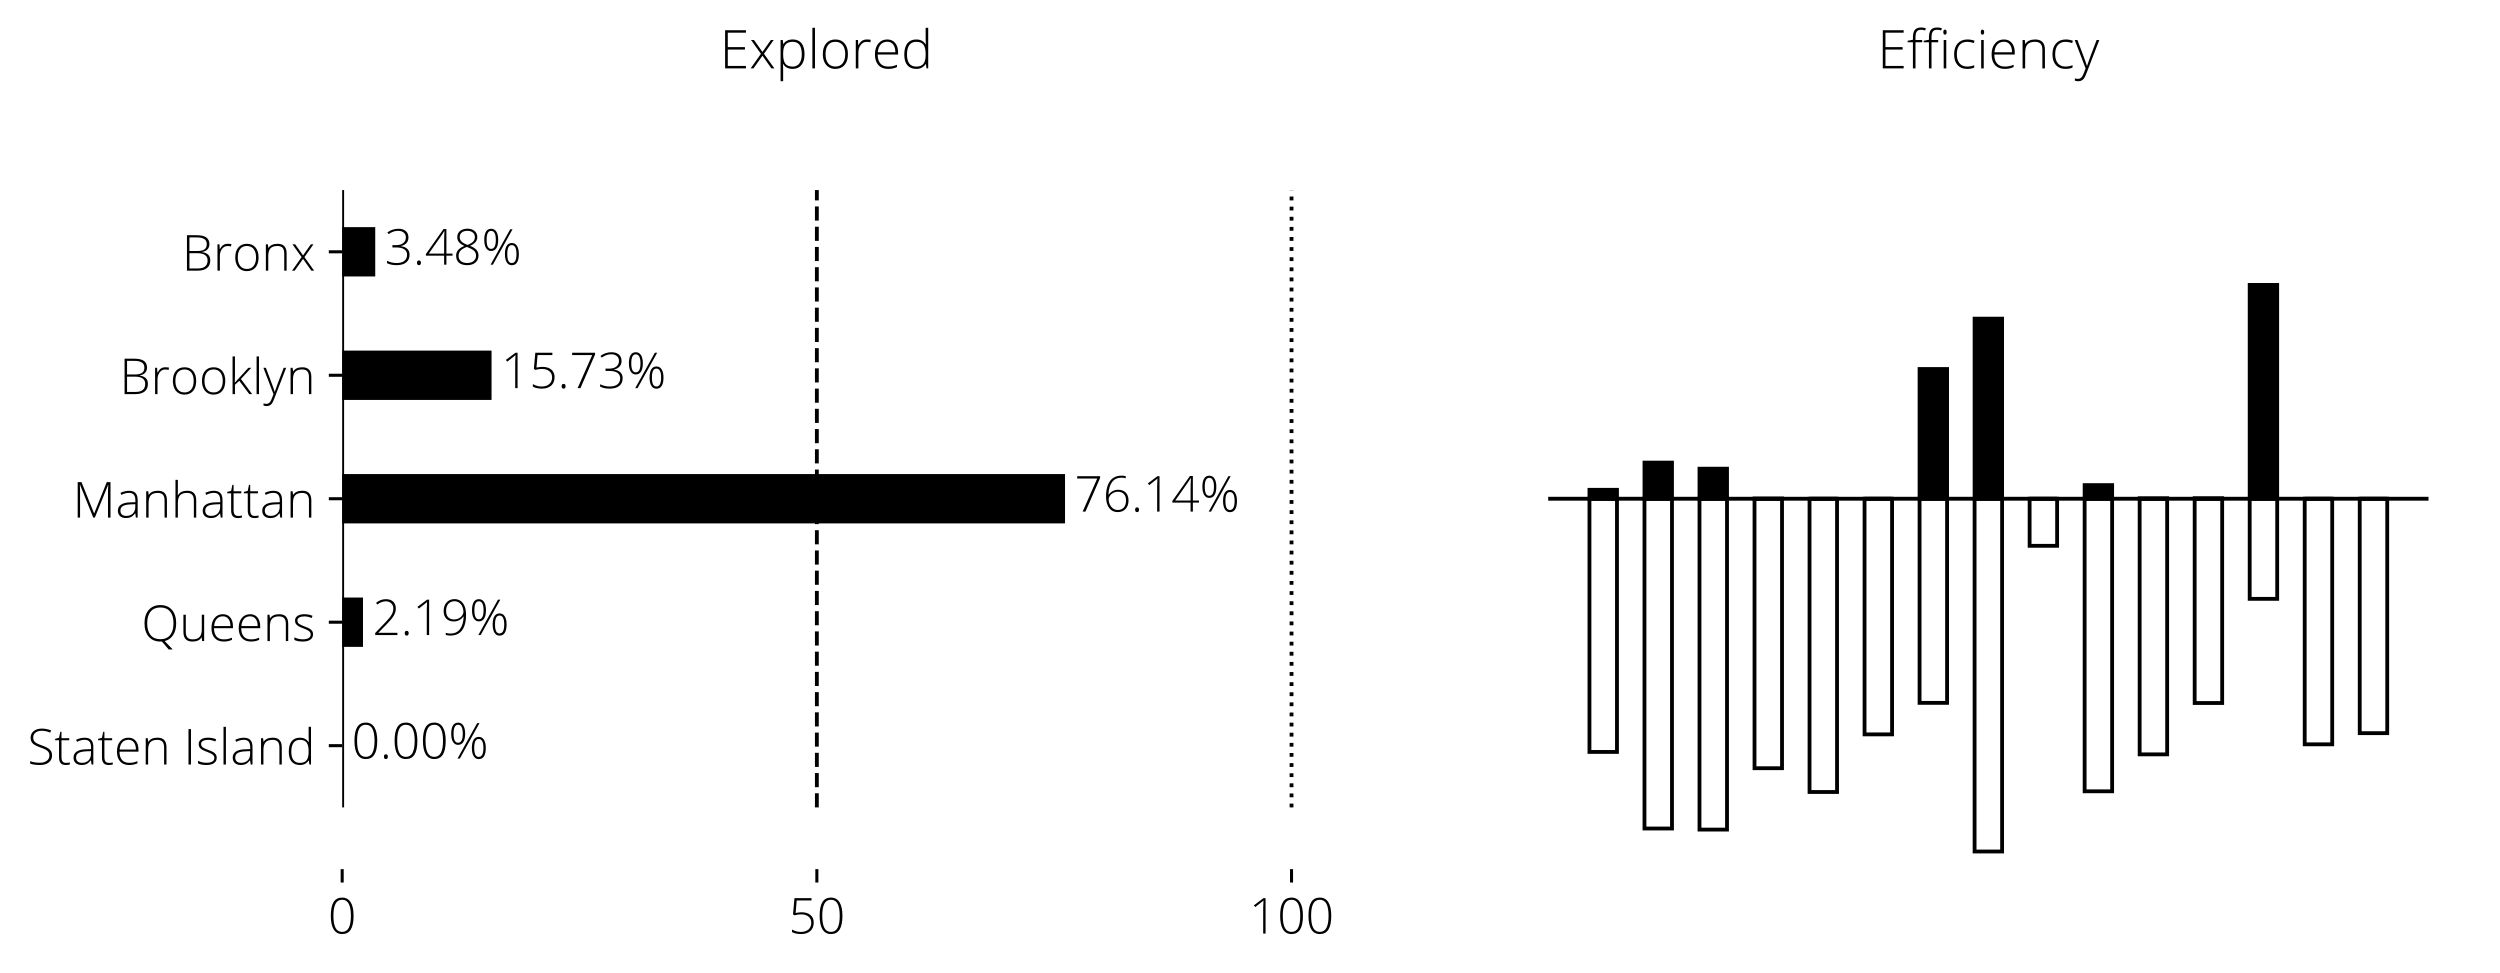
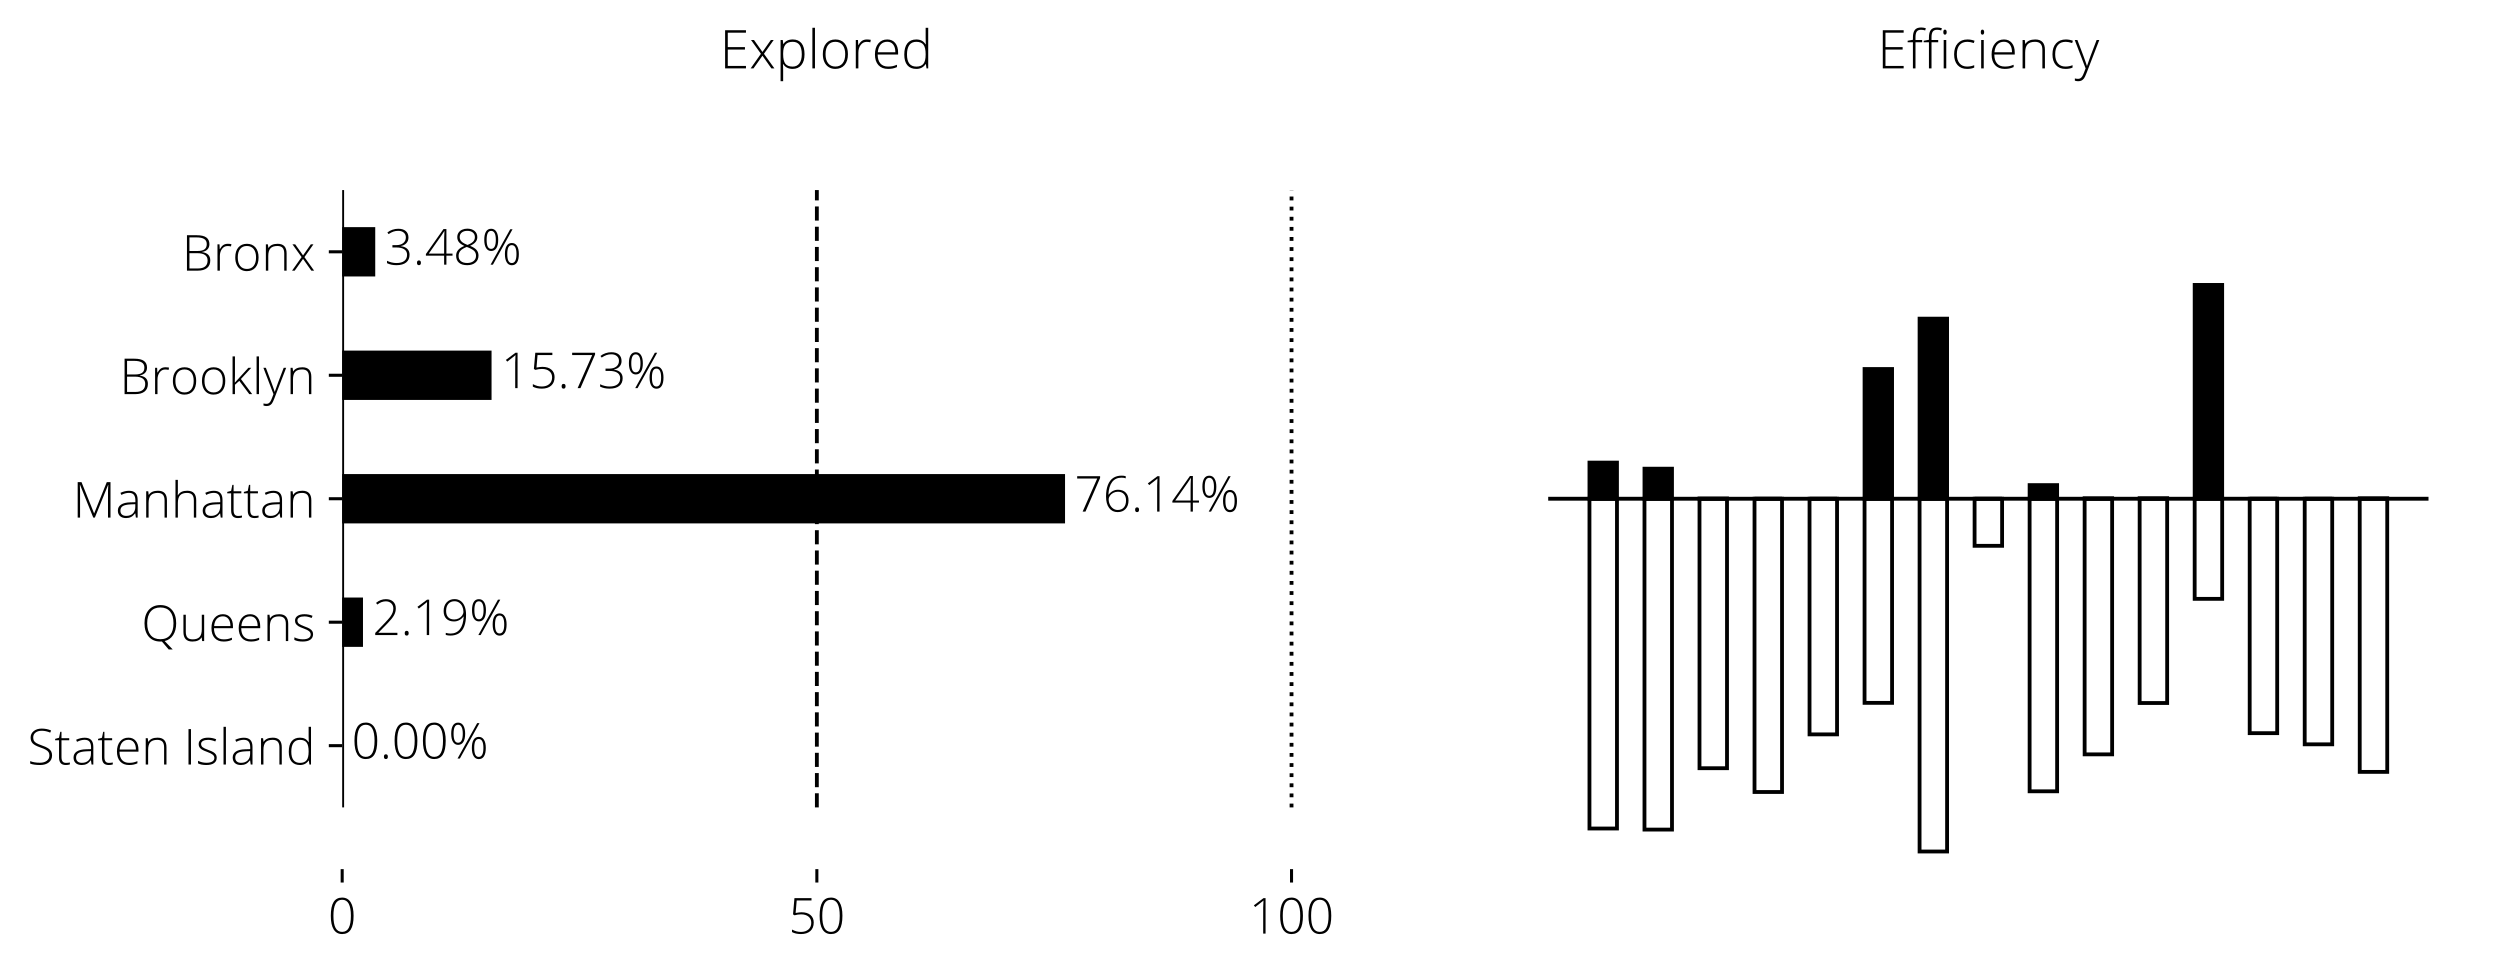
<svg xmlns="http://www.w3.org/2000/svg" xmlns:xlink="http://www.w3.org/1999/xlink" width="654.828pt" height="254.856pt" viewBox="0 0 654.828 254.856" version="1.1">
  <defs>
    <style type="text/css">*{stroke-linejoin: round; stroke-linecap: butt}</style>
  </defs>
  <g id="figure_1">
    <g id="patch_1">
      <path d="M 0 254.856  L 654.828 254.856  L 654.828 0  L 0 0  z " style="fill: #ffffff" />
    </g>
    <g id="axes_1">
      <g id="patch_2">
        <path d="M 89.628 227.654  L 343.265 227.654  L 343.265 33.614  L 89.628 33.614  L 89.628 227.654  z " style="fill: none" />
      </g>
      <g id="patch_3">
-         <path d="M 89.628 201.782  L 89.628 201.782  L 89.628 188.846  L 89.628 188.846  z " clip-path="url(#p31c4aafbcc)" />
+         <path d="M 89.628 201.782  L 89.628 201.782  L 89.628 188.846  L 89.628 188.846  z " clip-path="url(#p2d43d52788)" />
      </g>
      <g id="patch_4">
-         <path d="M 89.628 169.442  L 95.077 169.442  L 95.077 156.506  L 89.628 156.506  z " clip-path="url(#p31c4aafbcc)" />
+         <path d="M 89.628 169.442  L 95.077 169.442  L 95.077 156.506  L 89.628 156.506  z " clip-path="url(#p2d43d52788)" />
      </g>
      <g id="patch_5">
-         <path d="M 89.628 137.102  L 278.967 137.102  L 278.967 124.166  L 89.628 124.166  z " clip-path="url(#p31c4aafbcc)" />
+         <path d="M 89.628 137.102  L 278.967 137.102  L 278.967 124.166  L 89.628 124.166  z " clip-path="url(#p2d43d52788)" />
      </g>
      <g id="patch_6">
-         <path d="M 89.628 104.762  L 128.753 104.762  L 128.753 91.826  L 89.628 91.826  z " clip-path="url(#p31c4aafbcc)" />
+         <path d="M 89.628 104.762  L 128.753 104.762  L 128.753 91.826  L 89.628 91.826  z " clip-path="url(#p2d43d52788)" />
      </g>
      <g id="patch_7">
-         <path d="M 89.628 72.422  L 98.287 72.422  L 98.287 59.486  L 89.628 59.486  z " clip-path="url(#p31c4aafbcc)" />
+         <path d="M 89.628 72.422  L 98.287 72.422  L 98.287 59.486  L 89.628 59.486  z " clip-path="url(#p2d43d52788)" />
      </g>
      <g id="matplotlib.axis_1">
        <g id="xtick_1">
          <g id="line2d_1">
            <defs>
-               <path id="m5d7eef27b3" d="M 0 0  L 0 3.5  " style="stroke: #000000; stroke-width: 0.8" />
+               <path id="m3188273365" d="M 0 0  L 0 3.5  " style="stroke: #000000; stroke-width: 0.8" />
            </defs>
            <g>
-               <use xlink:href="#m5d7eef27b3" x="89.628" y="227.654" style="stroke: #000000; stroke-width: 0.8" />
+               <use xlink:href="#m3188273365" x="89.628" y="227.654" style="stroke: #000000; stroke-width: 0.8" />
            </g>
          </g>
          <g id="text_1">
            <g transform="translate(85.91836 244.5322)scale(0.13 -0.13)">
              <defs>
                <path id="OpenSans-Light-30" d="M 3297 2297  Q 3297 1094 2930 515  Q 2563 -63 1819 -63  Q 1103 -63 731 532  Q 359 1128 359 2297  Q 359 3491 720 4066  Q 1081 4641 1819 4641  Q 2541 4641 2919 4045  Q 3297 3450 3297 2297  z M 697 2297  Q 697 1234 975 726  Q 1253 219 1819 219  Q 2409 219 2679 744  Q 2950 1269 2950 2297  Q 2950 3309 2679 3834  Q 2409 4359 1819 4359  Q 1228 4359 962 3834  Q 697 3309 697 2297  z " transform="scale(0.015625)" />
              </defs>
              <use xlink:href="#OpenSans-Light-30" />
            </g>
          </g>
        </g>
        <g id="xtick_2">
          <g id="line2d_2">
            <g>
-               <use xlink:href="#m5d7eef27b3" x="213.96" y="227.654" style="stroke: #000000; stroke-width: 0.8" />
+               <use xlink:href="#m3188273365" x="213.96" y="227.654" style="stroke: #000000; stroke-width: 0.8" />
            </g>
          </g>
          <g id="text_2">
            <g transform="translate(206.5398 244.5322)scale(0.13 -0.13)">
              <defs>
                <path id="OpenSans-Light-35" d="M 1678 2747  Q 2409 2747 2829 2394  Q 3250 2041 3250 1422  Q 3250 719 2812 328  Q 2375 -63 1606 -63  Q 1266 -63 959 4  Q 653 72 447 197  L 447 519  Q 784 347 1046 280  Q 1309 213 1606 213  Q 2206 213 2568 530  Q 2931 847 2931 1388  Q 2931 1897 2578 2187  Q 2225 2478 1619 2478  Q 1213 2478 769 2356  L 581 2478  L 763 4569  L 2963 4569  L 2963 4269  L 1056 4269  L 916 2656  Q 1403 2747 1678 2747  z " transform="scale(0.015625)" />
              </defs>
              <use xlink:href="#OpenSans-Light-35" />
              <use xlink:href="#OpenSans-Light-30" x="57.08" />
            </g>
          </g>
        </g>
        <g id="xtick_3">
          <g id="line2d_3">
            <g>
-               <use xlink:href="#m5d7eef27b3" x="338.292" y="227.654" style="stroke: #000000; stroke-width: 0.8" />
+               <use xlink:href="#m3188273365" x="338.292" y="227.654" style="stroke: #000000; stroke-width: 0.8" />
            </g>
          </g>
          <g id="text_3">
            <g transform="translate(327.1613 244.5322)scale(0.13 -0.13)">
              <defs>
                <path id="OpenSans-Light-31" d="M 2131 0  L 1825 0  L 1825 3328  Q 1825 3781 1863 4269  Q 1816 4222 1766 4178  Q 1716 4134 800 3419  L 622 3641  L 1863 4569  L 2131 4569  L 2131 0  z " transform="scale(0.015625)" />
              </defs>
              <use xlink:href="#OpenSans-Light-31" />
              <use xlink:href="#OpenSans-Light-30" x="57.08" />
              <use xlink:href="#OpenSans-Light-30" x="114.16" />
            </g>
          </g>
        </g>
      </g>
      <g id="matplotlib.axis_2">
        <g id="ytick_1">
          <g id="line2d_4">
            <defs>
-               <path id="m4991162d00" d="M 0 0  L -3.5 0  " style="stroke: #000000; stroke-width: 0.8" />
+               <path id="mbbde08f3f8" d="M 0 0  L -3.5 0  " style="stroke: #000000; stroke-width: 0.8" />
            </defs>
            <g>
-               <use xlink:href="#m4991162d00" x="89.628" y="195.314" style="stroke: #000000; stroke-width: 0.8" />
+               <use xlink:href="#mbbde08f3f8" x="89.628" y="195.314" style="stroke: #000000; stroke-width: 0.8" />
            </g>
          </g>
          <g id="text_4">
            <g transform="translate(7.2 200.2532)scale(0.13 -0.13)">
              <defs>
                <path id="OpenSans-Light-53" d="M 3169 1178  Q 3169 606 2748 271  Q 2328 -63 1631 -63  Q 794 -63 347 122  L 347 441  Q 841 231 1606 231  Q 2169 231 2498 489  Q 2828 747 2828 1166  Q 2828 1425 2718 1595  Q 2609 1766 2362 1906  Q 2116 2047 1638 2209  Q 938 2450 670 2729  Q 403 3009 403 3475  Q 403 3988 804 4311  Q 1206 4634 1838 4634  Q 2481 4634 3047 4391  L 2931 4116  Q 2363 4353 1844 4353  Q 1338 4353 1038 4118  Q 738 3884 738 3481  Q 738 3228 830 3065  Q 922 2903 1131 2773  Q 1341 2644 1850 2463  Q 2384 2278 2653 2104  Q 2922 1931 3045 1711  Q 3169 1491 3169 1178  z " transform="scale(0.015625)" />
                <path id="OpenSans-Light-74" d="M 1466 213  Q 1759 213 1978 263  L 1978 13  Q 1753 -63 1459 -63  Q 1009 -63 795 178  Q 581 419 581 934  L 581 3128  L 78 3128  L 78 3309  L 581 3450  L 738 4219  L 897 4219  L 897 3397  L 1894 3397  L 1894 3128  L 897 3128  L 897 978  Q 897 588 1034 400  Q 1172 213 1466 213  z " transform="scale(0.015625)" />
                <path id="OpenSans-Light-61" d="M 2631 0  L 2553 538  L 2528 538  Q 2272 209 2001 73  Q 1731 -63 1363 -63  Q 863 -63 584 193  Q 306 450 306 903  Q 306 1400 720 1675  Q 1134 1950 1919 1966  L 2566 1984  L 2566 2209  Q 2566 2694 2369 2941  Q 2172 3188 1734 3188  Q 1263 3188 756 2925  L 641 3194  Q 1200 3456 1747 3456  Q 2306 3456 2582 3165  Q 2859 2875 2859 2259  L 2859 0  L 2631 0  z M 1381 219  Q 1925 219 2239 530  Q 2553 841 2553 1394  L 2553 1728  L 1959 1703  Q 1244 1669 939 1480  Q 634 1291 634 891  Q 634 572 829 395  Q 1025 219 1381 219  z " transform="scale(0.015625)" />
                <path id="OpenSans-Light-65" d="M 1941 -63  Q 1200 -63 786 393  Q 372 850 372 1672  Q 372 2484 772 2973  Q 1172 3463 1850 3463  Q 2450 3463 2797 3044  Q 3144 2625 3144 1906  L 3144 1656  L 697 1656  Q 703 956 1023 587  Q 1344 219 1941 219  Q 2231 219 2451 259  Q 2672 300 3009 434  L 3009 153  Q 2722 28 2478 -17  Q 2234 -63 1941 -63  z M 1850 3188  Q 1359 3188 1062 2864  Q 766 2541 716 1931  L 2816 1931  Q 2816 2522 2559 2855  Q 2303 3188 1850 3188  z " transform="scale(0.015625)" />
                <path id="OpenSans-Light-6e" d="M 2938 0  L 2938 2203  Q 2938 2716 2722 2948  Q 2506 3181 2053 3181  Q 1444 3181 1161 2873  Q 878 2566 878 1875  L 878 0  L 569 0  L 569 3397  L 831 3397  L 891 2931  L 909 2931  Q 1241 3463 2088 3463  Q 3244 3463 3244 2222  L 3244 0  L 2938 0  z " transform="scale(0.015625)" />
                <path id="OpenSans-Light-20" transform="scale(0.015625)" />
                <path id="OpenSans-Light-49" d="M 647 0  L 647 4569  L 966 4569  L 966 0  L 647 0  z " transform="scale(0.015625)" />
                <path id="OpenSans-Light-73" d="M 2675 884  Q 2675 428 2328 182  Q 1981 -63 1344 -63  Q 663 -63 263 147  L 263 481  Q 775 225 1344 225  Q 1847 225 2108 392  Q 2369 559 2369 838  Q 2369 1094 2161 1269  Q 1953 1444 1478 1613  Q 969 1797 762 1930  Q 556 2063 451 2230  Q 347 2397 347 2638  Q 347 3019 667 3241  Q 988 3463 1563 3463  Q 2113 3463 2606 3256  L 2491 2975  Q 1991 3181 1563 3181  Q 1147 3181 903 3043  Q 659 2906 659 2663  Q 659 2397 848 2237  Q 1038 2078 1588 1881  Q 2047 1716 2256 1583  Q 2466 1450 2570 1281  Q 2675 1113 2675 884  z " transform="scale(0.015625)" />
                <path id="OpenSans-Light-6c" d="M 878 0  L 569 0  L 569 4863  L 878 4863  L 878 0  z " transform="scale(0.015625)" />
                <path id="OpenSans-Light-64" d="M 1813 3463  Q 2181 3463 2450 3328  Q 2719 3194 2931 2869  L 2950 2869  Q 2931 3263 2931 3641  L 2931 4863  L 3238 4863  L 3238 0  L 3034 0  L 2956 519  L 2931 519  Q 2544 -63 1819 -63  Q 1116 -63 744 375  Q 372 813 372 1650  Q 372 2531 740 2997  Q 1109 3463 1813 3463  z M 1813 3181  Q 1256 3181 976 2790  Q 697 2400 697 1656  Q 697 213 1819 213  Q 2394 213 2662 547  Q 2931 881 2931 1650  L 2931 1703  Q 2931 2491 2667 2836  Q 2403 3181 1813 3181  z " transform="scale(0.015625)" />
              </defs>
              <use xlink:href="#OpenSans-Light-53" />
              <use xlink:href="#OpenSans-Light-74" x="54.492" />
              <use xlink:href="#OpenSans-Light-61" x="87.988" />
              <use xlink:href="#OpenSans-Light-74" x="140.967" />
              <use xlink:href="#OpenSans-Light-65" x="174.463" />
              <use xlink:href="#OpenSans-Light-6e" x="229.346" />
              <use xlink:href="#OpenSans-Light-20" x="288.33" />
              <use xlink:href="#OpenSans-Light-49" x="314.307" />
              <use xlink:href="#OpenSans-Light-73" x="339.502" />
              <use xlink:href="#OpenSans-Light-6c" x="386.084" />
              <use xlink:href="#OpenSans-Light-61" x="408.691" />
              <use xlink:href="#OpenSans-Light-6e" x="461.67" />
              <use xlink:href="#OpenSans-Light-64" x="520.654" />
            </g>
          </g>
        </g>
        <g id="ytick_2">
          <g id="line2d_5">
            <g>
-               <use xlink:href="#m4991162d00" x="89.628" y="162.974" style="stroke: #000000; stroke-width: 0.8" />
+               <use xlink:href="#mbbde08f3f8" x="89.628" y="162.974" style="stroke: #000000; stroke-width: 0.8" />
            </g>
          </g>
          <g id="text_5">
            <g transform="translate(37.03094 167.9132)scale(0.13 -0.13)">
              <defs>
                <path id="OpenSans-Light-51" d="M 4488 2291  Q 4488 1372 4094 770  Q 3700 169 3003 0  L 4044 -1088  L 3525 -1088  L 2644 -56  L 2541 -63  L 2444 -63  Q 1491 -63 947 570  Q 403 1203 403 2297  Q 403 3388 951 4014  Q 1500 4641 2450 4641  Q 3406 4641 3947 4011  Q 4488 3381 4488 2291  z M 750 2291  Q 750 1309 1187 773  Q 1625 238 2444 238  Q 3269 238 3705 769  Q 4141 1300 4141 2291  Q 4141 3278 3705 3804  Q 3269 4331 2450 4331  Q 1634 4331 1192 3800  Q 750 3269 750 2291  z " transform="scale(0.015625)" />
                <path id="OpenSans-Light-75" d="M 838 3397  L 838 1197  Q 838 684 1053 451  Q 1269 219 1722 219  Q 2328 219 2614 525  Q 2900 831 2900 1522  L 2900 3397  L 3206 3397  L 3206 0  L 2944 0  L 2888 469  L 2869 469  Q 2538 -63 1691 -63  Q 531 -63 531 1178  L 531 3397  L 838 3397  z " transform="scale(0.015625)" />
              </defs>
              <use xlink:href="#OpenSans-Light-51" />
              <use xlink:href="#OpenSans-Light-75" x="76.416" />
              <use xlink:href="#OpenSans-Light-65" x="135.4" />
              <use xlink:href="#OpenSans-Light-65" x="190.283" />
              <use xlink:href="#OpenSans-Light-6e" x="245.166" />
              <use xlink:href="#OpenSans-Light-73" x="304.15" />
            </g>
          </g>
        </g>
        <g id="ytick_3">
          <g id="line2d_6">
            <g>
-               <use xlink:href="#m4991162d00" x="89.628" y="130.634" style="stroke: #000000; stroke-width: 0.8" />
+               <use xlink:href="#mbbde08f3f8" x="89.628" y="130.634" style="stroke: #000000; stroke-width: 0.8" />
            </g>
          </g>
          <g id="text_6">
            <g transform="translate(19.03406 135.5732)scale(0.13 -0.13)">
              <defs>
                <path id="OpenSans-Light-4d" d="M 2656 0  L 953 4219  L 928 4219  Q 953 3831 953 3425  L 953 0  L 647 0  L 647 4569  L 1141 4569  L 2759 550  L 2778 550  L 4397 4569  L 4878 4569  L 4878 0  L 4556 0  L 4556 3463  Q 4556 3825 4594 4213  L 4569 4213  L 2859 0  L 2656 0  z " transform="scale(0.015625)" />
                <path id="OpenSans-Light-68" d="M 2938 0  L 2938 2203  Q 2938 2716 2722 2948  Q 2506 3181 2053 3181  Q 1444 3181 1161 2873  Q 878 2566 878 1875  L 878 0  L 569 0  L 569 4863  L 878 4863  L 878 3316  L 863 2881  L 884 2881  Q 1075 3188 1365 3325  Q 1656 3463 2088 3463  Q 3244 3463 3244 2222  L 3244 0  L 2938 0  z " transform="scale(0.015625)" />
              </defs>
              <use xlink:href="#OpenSans-Light-4d" />
              <use xlink:href="#OpenSans-Light-61" x="86.279" />
              <use xlink:href="#OpenSans-Light-6e" x="139.258" />
              <use xlink:href="#OpenSans-Light-68" x="198.242" />
              <use xlink:href="#OpenSans-Light-61" x="257.227" />
              <use xlink:href="#OpenSans-Light-74" x="310.205" />
              <use xlink:href="#OpenSans-Light-74" x="343.701" />
              <use xlink:href="#OpenSans-Light-61" x="377.197" />
              <use xlink:href="#OpenSans-Light-6e" x="430.176" />
            </g>
          </g>
        </g>
        <g id="ytick_4">
          <g id="line2d_7">
            <g>
-               <use xlink:href="#m4991162d00" x="89.628" y="98.294" style="stroke: #000000; stroke-width: 0.8" />
+               <use xlink:href="#mbbde08f3f8" x="89.628" y="98.294" style="stroke: #000000; stroke-width: 0.8" />
            </g>
          </g>
          <g id="text_7">
            <g transform="translate(31.31703 103.2332)scale(0.13 -0.13)">
              <defs>
                <path id="OpenSans-Light-42" d="M 647 4569  L 1900 4569  Q 2747 4569 3144 4281  Q 3541 3994 3541 3413  Q 3541 3016 3298 2752  Q 3056 2488 2591 2413  L 2591 2394  Q 3138 2313 3395 2048  Q 3653 1784 3653 1313  Q 3653 681 3234 340  Q 2816 0 2047 0  L 647 0  L 647 4569  z M 966 2534  L 1972 2534  Q 2616 2534 2908 2748  Q 3200 2963 3200 3419  Q 3200 3875 2870 4081  Q 2541 4288 1888 4288  L 966 4288  L 966 2534  z M 966 2253  L 966 281  L 2041 281  Q 3309 281 3309 1313  Q 3309 2253 1972 2253  L 966 2253  z " transform="scale(0.015625)" />
                <path id="OpenSans-Light-72" d="M 1906 3463  Q 2122 3463 2369 3419  L 2309 3122  Q 2097 3175 1869 3175  Q 1434 3175 1156 2806  Q 878 2438 878 1875  L 878 0  L 569 0  L 569 3397  L 831 3397  L 863 2784  L 884 2784  Q 1094 3159 1331 3311  Q 1569 3463 1906 3463  z " transform="scale(0.015625)" />
                <path id="OpenSans-Light-6f" d="M 3378 1703  Q 3378 872 2975 404  Q 2572 -63 1863 -63  Q 1416 -63 1075 153  Q 734 369 553 772  Q 372 1175 372 1703  Q 372 2534 775 2998  Q 1178 3463 1881 3463  Q 2581 3463 2979 2992  Q 3378 2522 3378 1703  z M 697 1703  Q 697 1003 1005 611  Q 1313 219 1875 219  Q 2438 219 2745 611  Q 3053 1003 3053 1703  Q 3053 2406 2742 2793  Q 2431 3181 1869 3181  Q 1306 3181 1001 2795  Q 697 2409 697 1703  z " transform="scale(0.015625)" />
                <path id="OpenSans-Light-6b" d="M 872 1491  L 2606 3397  L 2981 3397  L 1644 1947  L 3097 0  L 2725 0  L 1434 1716  L 878 1209  L 878 0  L 569 0  L 569 4863  L 878 4863  L 878 2425  L 856 1491  L 872 1491  z " transform="scale(0.015625)" />
                <path id="OpenSans-Light-79" d="M 0 3397  L 319 3397  L 1038 1491  Q 1366 613 1453 306  L 1472 306  Q 1603 709 1900 1509  L 2619 3397  L 2938 3397  L 1416 -550  Q 1231 -1031 1106 -1200  Q 981 -1369 814 -1453  Q 647 -1538 409 -1538  Q 231 -1538 13 -1472  L 13 -1203  Q 194 -1253 403 -1253  Q 563 -1253 684 -1178  Q 806 -1103 904 -945  Q 1003 -788 1133 -445  Q 1263 -103 1300 0  L 0 3397  z " transform="scale(0.015625)" />
              </defs>
              <use xlink:href="#OpenSans-Light-42" />
              <use xlink:href="#OpenSans-Light-72" x="62.695" />
              <use xlink:href="#OpenSans-Light-6f" x="101.611" />
              <use xlink:href="#OpenSans-Light-6f" x="160.205" />
              <use xlink:href="#OpenSans-Light-6b" x="218.799" />
              <use xlink:href="#OpenSans-Light-6c" x="267.188" />
              <use xlink:href="#OpenSans-Light-79" x="289.795" />
              <use xlink:href="#OpenSans-Light-6e" x="335.693" />
            </g>
          </g>
        </g>
        <g id="ytick_5">
          <g id="line2d_8">
            <g>
-               <use xlink:href="#m4991162d00" x="89.628" y="65.954" style="stroke: #000000; stroke-width: 0.8" />
+               <use xlink:href="#mbbde08f3f8" x="89.628" y="65.954" style="stroke: #000000; stroke-width: 0.8" />
            </g>
          </g>
          <g id="text_8">
            <g transform="translate(47.65641 70.89317)scale(0.13 -0.13)">
              <defs>
                <path id="OpenSans-Light-78" d="M 1403 1747  L 219 3397  L 575 3397  L 1588 1966  L 2591 3397  L 2931 3397  L 1766 1747  L 3016 0  L 2656 0  L 1588 1516  L 513 0  L 172 0  L 1403 1747  z " transform="scale(0.015625)" />
              </defs>
              <use xlink:href="#OpenSans-Light-42" />
              <use xlink:href="#OpenSans-Light-72" x="62.695" />
              <use xlink:href="#OpenSans-Light-6f" x="101.611" />
              <use xlink:href="#OpenSans-Light-6e" x="160.205" />
              <use xlink:href="#OpenSans-Light-78" x="219.189" />
            </g>
          </g>
        </g>
      </g>
      <g id="LineCollection_1">
-         <path d="M 89.628 211.484  L 89.628 49.784  " clip-path="url(#p31c4aafbcc)" style="fill: none; stroke: #000000" />
+         <path d="M 89.628 211.484  L 89.628 49.784  " clip-path="url(#p2d43d52788)" style="fill: none; stroke: #000000" />
      </g>
      <g id="LineCollection_2">
-         <path d="M 213.96 211.484  L 213.96 49.784  " clip-path="url(#p31c4aafbcc)" style="fill: none; stroke-dasharray: 3.7,1.6; stroke-dashoffset: 0; stroke: #000000" />
+         <path d="M 213.96 211.484  L 213.96 49.784  " clip-path="url(#p2d43d52788)" style="fill: none; stroke-dasharray: 3.7,1.6; stroke-dashoffset: 0; stroke: #000000" />
      </g>
      <g id="LineCollection_3">
-         <path d="M 338.292 211.484  L 338.292 49.784  " clip-path="url(#p31c4aafbcc)" style="fill: none; stroke-dasharray: 1,1.65; stroke-dashoffset: 0; stroke: #000000" />
+         <path d="M 338.292 211.484  L 338.292 49.784  " clip-path="url(#p2d43d52788)" style="fill: none; stroke-dasharray: 1,1.65; stroke-dashoffset: 0; stroke: #000000" />
      </g>
      <g id="text_9">
        <g transform="translate(92.11507 198.6911)scale(0.13 -0.13)">
          <defs>
            <path id="OpenSans-Light-2e" d="M 506 244  Q 506 550 756 550  Q 1013 550 1013 244  Q 1013 -63 756 -63  Q 506 -63 506 244  z " transform="scale(0.015625)" />
            <path id="OpenSans-Light-25" d="M 659 3206  Q 659 2625 800 2333  Q 941 2041 1241 2041  Q 1844 2041 1844 3206  Q 1844 3781 1689 4070  Q 1534 4359 1241 4359  Q 941 4359 800 4070  Q 659 3781 659 3206  z M 2150 3206  Q 2150 2500 1915 2133  Q 1681 1766 1241 1766  Q 825 1766 589 2142  Q 353 2519 353 3206  Q 353 3903 578 4268  Q 803 4634 1241 4634  Q 1675 4634 1912 4257  Q 2150 3881 2150 3206  z M 3322 1369  Q 3322 791 3462 502  Q 3603 213 3903 213  Q 4506 213 4506 1369  Q 4506 2522 3903 2522  Q 3603 2522 3462 2236  Q 3322 1950 3322 1369  z M 4813 1369  Q 4813 663 4581 295  Q 4350 -72 3909 -72  Q 3484 -72 3250 308  Q 3016 688 3016 1369  Q 3016 2072 3245 2434  Q 3475 2797 3909 2797  Q 4338 2797 4575 2422  Q 4813 2047 4813 1369  z M 4000 4569  L 1466 0  L 1166 0  L 3700 4569  L 4000 4569  z " transform="scale(0.015625)" />
          </defs>
          <use xlink:href="#OpenSans-Light-30" />
          <use xlink:href="#OpenSans-Light-2e" x="57.08" />
          <use xlink:href="#OpenSans-Light-30" x="80.859" />
          <use xlink:href="#OpenSans-Light-30" x="137.939" />
          <use xlink:href="#OpenSans-Light-25" x="195.02" />
        </g>
      </g>
      <g id="text_10">
        <g transform="translate(97.5641 166.3511)scale(0.13 -0.13)">
          <defs>
            <path id="OpenSans-Light-32" d="M 3213 0  L 353 0  L 353 275  L 1569 1544  Q 2081 2075 2287 2356  Q 2494 2638 2591 2894  Q 2688 3150 2688 3431  Q 2688 3841 2419 4097  Q 2150 4353 1722 4353  Q 1150 4353 628 3938  L 459 4153  Q 1031 4634 1728 4634  Q 2325 4634 2667 4315  Q 3009 3997 3009 3438  Q 3009 2984 2779 2561  Q 2550 2138 1941 1516  L 769 313  L 769 300  L 3213 300  L 3213 0  z " transform="scale(0.015625)" />
            <path id="OpenSans-Light-39" d="M 3238 2631  Q 3238 1731 3002 1125  Q 2766 519 2314 228  Q 1863 -63 1222 -63  Q 897 -63 622 19  L 622 288  Q 756 244 945 220  Q 1134 197 1234 197  Q 2006 197 2443 755  Q 2881 1313 2931 2381  L 2894 2381  Q 2666 2081 2350 1920  Q 2034 1759 1691 1759  Q 1056 1759 701 2109  Q 347 2459 347 3103  Q 347 3791 736 4216  Q 1125 4641 1747 4641  Q 2197 4641 2534 4405  Q 2872 4169 3055 3712  Q 3238 3256 3238 2631  z M 1747 4366  Q 1253 4366 959 4033  Q 666 3700 666 3122  Q 666 2578 937 2297  Q 1209 2016 1716 2016  Q 2031 2016 2304 2156  Q 2578 2297 2739 2530  Q 2900 2763 2900 3003  Q 2900 3369 2754 3687  Q 2609 4006 2348 4186  Q 2088 4366 1747 4366  z " transform="scale(0.015625)" />
          </defs>
          <use xlink:href="#OpenSans-Light-32" />
          <use xlink:href="#OpenSans-Light-2e" x="57.08" />
          <use xlink:href="#OpenSans-Light-31" x="80.859" />
          <use xlink:href="#OpenSans-Light-39" x="137.939" />
          <use xlink:href="#OpenSans-Light-25" x="195.02" />
        </g>
      </g>
      <g id="text_11">
        <g transform="translate(281.4537 134.0111)scale(0.13 -0.13)">
          <defs>
            <path id="OpenSans-Light-37" d="M 1044 0  L 2925 4269  L 341 4269  L 341 4569  L 3297 4569  L 3297 4341  L 1409 0  L 1044 0  z " transform="scale(0.015625)" />
            <path id="OpenSans-Light-36" d="M 409 1947  Q 409 2838 651 3445  Q 894 4053 1339 4347  Q 1784 4641 2413 4641  Q 2706 4641 2950 4569  L 2950 4294  Q 2722 4378 2400 4378  Q 1628 4378 1198 3822  Q 769 3266 716 2203  L 756 2203  Q 994 2509 1300 2665  Q 1606 2822 1947 2822  Q 2588 2822 2948 2456  Q 3309 2091 3309 1447  Q 3309 747 2929 342  Q 2550 -63 1906 -63  Q 1213 -63 811 467  Q 409 997 409 1947  z M 1906 213  Q 2419 213 2703 534  Q 2988 856 2988 1453  Q 2988 1978 2706 2272  Q 2425 2566 1941 2566  Q 1622 2566 1348 2425  Q 1075 2284 912 2051  Q 750 1819 750 1575  Q 750 1228 904 908  Q 1059 588 1323 400  Q 1588 213 1906 213  z " transform="scale(0.015625)" />
            <path id="OpenSans-Light-34" d="M 3566 1166  L 2778 1166  L 2778 0  L 2484 0  L 2484 1166  L 134 1166  L 134 1375  L 2400 4594  L 2778 4594  L 2778 1434  L 3566 1434  L 3566 1166  z M 2484 1434  L 2484 2741  Q 2484 3684 2528 4325  L 2503 4325  Q 2441 4209 2119 3738  L 506 1434  L 2484 1434  z " transform="scale(0.015625)" />
          </defs>
          <use xlink:href="#OpenSans-Light-37" />
          <use xlink:href="#OpenSans-Light-36" x="57.08" />
          <use xlink:href="#OpenSans-Light-2e" x="114.16" />
          <use xlink:href="#OpenSans-Light-31" x="137.939" />
          <use xlink:href="#OpenSans-Light-34" x="195.02" />
          <use xlink:href="#OpenSans-Light-25" x="252.1" />
        </g>
      </g>
      <g id="text_12">
        <g transform="translate(131.2399 101.6711)scale(0.13 -0.13)">
          <defs>
            <path id="OpenSans-Light-33" d="M 3059 3494  Q 3059 3069 2792 2778  Q 2525 2488 2075 2406  L 2075 2388  Q 2625 2319 2912 2037  Q 3200 1756 3200 1281  Q 3200 641 2764 289  Q 2328 -63 1509 -63  Q 813 -63 294 197  L 294 506  Q 556 369 882 291  Q 1209 213 1497 213  Q 2188 213 2534 492  Q 2881 772 2881 1281  Q 2881 1734 2526 1978  Q 2172 2222 1484 2222  L 991 2222  L 991 2522  L 1491 2522  Q 2059 2522 2392 2792  Q 2725 3063 2725 3525  Q 2725 3906 2454 4136  Q 2184 4366 1747 4366  Q 1406 4366 1125 4270  Q 844 4175 494 3944  L 341 4153  Q 606 4375 981 4504  Q 1356 4634 1741 4634  Q 2372 4634 2715 4336  Q 3059 4038 3059 3494  z " transform="scale(0.015625)" />
          </defs>
          <use xlink:href="#OpenSans-Light-31" />
          <use xlink:href="#OpenSans-Light-35" x="57.08" />
          <use xlink:href="#OpenSans-Light-2e" x="114.16" />
          <use xlink:href="#OpenSans-Light-37" x="137.939" />
          <use xlink:href="#OpenSans-Light-33" x="195.02" />
          <use xlink:href="#OpenSans-Light-25" x="252.1" />
        </g>
      </g>
      <g id="text_13">
        <g transform="translate(100.7736 69.33114)scale(0.13 -0.13)">
          <defs>
            <path id="OpenSans-Light-38" d="M 1819 4647  Q 2400 4647 2754 4350  Q 3109 4053 3109 3547  Q 3109 3197 2889 2928  Q 2669 2659 2175 2431  Q 2775 2184 3019 1890  Q 3263 1597 3263 1178  Q 3263 613 2867 275  Q 2472 -63 1806 -63  Q 1116 -63 747 253  Q 378 569 378 1172  Q 378 1581 637 1890  Q 897 2200 1441 2419  Q 938 2656 731 2920  Q 525 3184 525 3553  Q 525 3881 690 4129  Q 856 4378 1154 4512  Q 1453 4647 1819 4647  z M 697 1125  Q 697 694 989 456  Q 1281 219 1806 219  Q 2319 219 2631 470  Q 2944 722 2944 1153  Q 2944 1541 2698 1783  Q 2453 2025 1753 2291  Q 1178 2069 937 1800  Q 697 1531 697 1125  z M 1813 4366  Q 1372 4366 1105 4148  Q 838 3931 838 3553  Q 838 3334 936 3167  Q 1034 3000 1220 2864  Q 1406 2728 1844 2547  Q 2353 2744 2575 2981  Q 2797 3219 2797 3553  Q 2797 3928 2533 4147  Q 2269 4366 1813 4366  z " transform="scale(0.015625)" />
          </defs>
          <use xlink:href="#OpenSans-Light-33" />
          <use xlink:href="#OpenSans-Light-2e" x="57.08" />
          <use xlink:href="#OpenSans-Light-34" x="80.859" />
          <use xlink:href="#OpenSans-Light-38" x="137.939" />
          <use xlink:href="#OpenSans-Light-25" x="195.02" />
        </g>
      </g>
      <g id="text_14">
        <g transform="translate(188.5144 17.91219)scale(0.14 -0.14)">
          <defs>
            <path id="OpenSans-Light-45" d="M 3144 0  L 647 0  L 647 4569  L 3144 4569  L 3144 4275  L 966 4275  L 966 2547  L 3022 2547  L 3022 2253  L 966 2253  L 966 294  L 3144 294  L 3144 0  z " transform="scale(0.015625)" />
            <path id="OpenSans-Light-70" d="M 2022 -63  Q 1238 -63 878 525  L 856 525  L 866 263  Q 878 31 878 -244  L 878 -1538  L 569 -1538  L 569 3397  L 831 3397  L 891 2913  L 909 2913  Q 1259 3463 2028 3463  Q 2716 3463 3077 3011  Q 3438 2559 3438 1697  Q 3438 859 3058 398  Q 2678 -63 2022 -63  z M 2016 213  Q 2538 213 2823 600  Q 3109 988 3109 1684  Q 3109 3181 2028 3181  Q 1434 3181 1156 2854  Q 878 2528 878 1791  L 878 1691  Q 878 894 1145 553  Q 1413 213 2016 213  z " transform="scale(0.015625)" />
          </defs>
          <use xlink:href="#OpenSans-Light-45" />
          <use xlink:href="#OpenSans-Light-78" x="55.176" />
          <use xlink:href="#OpenSans-Light-70" x="104.98" />
          <use xlink:href="#OpenSans-Light-6c" x="164.502" />
          <use xlink:href="#OpenSans-Light-6f" x="187.109" />
          <use xlink:href="#OpenSans-Light-72" x="245.703" />
          <use xlink:href="#OpenSans-Light-65" x="284.619" />
          <use xlink:href="#OpenSans-Light-64" x="339.502" />
        </g>
      </g>
    </g>
    <g id="axes_2">
      <g id="patch_8">
-         <path d="M 416.329 130.634  L 423.535 130.634  L 423.535 128.295  L 416.329 128.295  z " clip-path="url(#p4929999925)" style="stroke: #000000; stroke-linejoin: miter" />
+         <path d="M 416.329 130.634  L 423.535 130.634  L 423.535 121.169  L 416.329 121.169  z " clip-path="url(#p3196d12716)" style="stroke: #000000; stroke-linejoin: miter" />
      </g>
      <g id="patch_9">
-         <path d="M 430.741 130.634  L 437.946 130.634  L 437.946 121.169  L 430.741 121.169  z " clip-path="url(#p4929999925)" style="stroke: #000000; stroke-linejoin: miter" />
+         <path d="M 430.741 130.634  L 437.946 130.634  L 437.946 122.763  L 430.741 122.763  z " clip-path="url(#p3196d12716)" style="stroke: #000000; stroke-linejoin: miter" />
      </g>
      <g id="patch_10">
-         <path d="M 445.152 130.634  L 452.357 130.634  L 452.357 122.763  L 445.152 122.763  z " clip-path="url(#p4929999925)" style="stroke: #000000; stroke-linejoin: miter" />
+         <path d="M 445.152 130.634  L 452.357 130.634  L 452.357 130.596  L 445.152 130.596  z " clip-path="url(#p3196d12716)" style="stroke: #000000; stroke-linejoin: miter" />
      </g>
      <g id="patch_11">
-         <path d="M 459.563 130.634  L 466.768 130.634  L 466.768 130.596  L 459.563 130.596  z " clip-path="url(#p4929999925)" style="stroke: #000000; stroke-linejoin: miter" />
+         <path d="M 459.563 130.634  L 466.768 130.634  L 466.768 130.634  L 459.563 130.634  z " clip-path="url(#p3196d12716)" style="stroke: #000000; stroke-linejoin: miter" />
      </g>
      <g id="patch_12">
-         <path d="M 473.974 130.634  L 481.18 130.634  L 481.18 130.634  L 473.974 130.634  z " clip-path="url(#p4929999925)" style="stroke: #000000; stroke-linejoin: miter" />
+         <path d="M 473.974 130.634  L 481.18 130.634  L 481.18 130.634  L 473.974 130.634  z " clip-path="url(#p3196d12716)" style="stroke: #000000; stroke-linejoin: miter" />
      </g>
      <g id="patch_13">
-         <path d="M 488.385 130.634  L 495.591 130.634  L 495.591 130.634  L 488.385 130.634  z " clip-path="url(#p4929999925)" style="stroke: #000000; stroke-linejoin: miter" />
+         <path d="M 488.385 130.634  L 495.591 130.634  L 495.591 96.657  L 488.385 96.657  z " clip-path="url(#p3196d12716)" style="stroke: #000000; stroke-linejoin: miter" />
      </g>
      <g id="patch_14">
-         <path d="M 502.796 130.634  L 510.002 130.634  L 510.002 96.657  L 502.796 96.657  z " clip-path="url(#p4929999925)" style="stroke: #000000; stroke-linejoin: miter" />
+         <path d="M 502.796 130.634  L 510.002 130.634  L 510.002 83.464  L 502.796 83.464  z " clip-path="url(#p3196d12716)" style="stroke: #000000; stroke-linejoin: miter" />
      </g>
      <g id="patch_15">
-         <path d="M 517.207 130.634  L 524.413 130.634  L 524.413 83.464  L 517.207 83.464  z " clip-path="url(#p4929999925)" style="stroke: #000000; stroke-linejoin: miter" />
+         <path d="M 517.207 130.634  L 524.413 130.634  L 524.413 130.634  L 517.207 130.634  z " clip-path="url(#p3196d12716)" style="stroke: #000000; stroke-linejoin: miter" />
      </g>
      <g id="patch_16">
-         <path d="M 531.619 130.634  L 538.824 130.634  L 538.824 130.634  L 531.619 130.634  z " clip-path="url(#p4929999925)" style="stroke: #000000; stroke-linejoin: miter" />
+         <path d="M 531.619 130.634  L 538.824 130.634  L 538.824 127.065  L 531.619 127.065  z " clip-path="url(#p3196d12716)" style="stroke: #000000; stroke-linejoin: miter" />
      </g>
      <g id="patch_17">
-         <path d="M 546.03 130.634  L 553.235 130.634  L 553.235 127.065  L 546.03 127.065  z " clip-path="url(#p4929999925)" style="stroke: #000000; stroke-linejoin: miter" />
+         <path d="M 546.03 130.634  L 553.235 130.634  L 553.235 130.529  L 546.03 130.529  z " clip-path="url(#p3196d12716)" style="stroke: #000000; stroke-linejoin: miter" />
      </g>
      <g id="patch_18">
-         <path d="M 560.441 130.634  L 567.647 130.634  L 567.647 130.529  L 560.441 130.529  z " clip-path="url(#p4929999925)" style="stroke: #000000; stroke-linejoin: miter" />
+         <path d="M 560.441 130.634  L 567.647 130.634  L 567.647 130.512  L 560.441 130.512  z " clip-path="url(#p3196d12716)" style="stroke: #000000; stroke-linejoin: miter" />
      </g>
      <g id="patch_19">
-         <path d="M 574.852 130.634  L 582.058 130.634  L 582.058 130.512  L 574.852 130.512  z " clip-path="url(#p4929999925)" style="stroke: #000000; stroke-linejoin: miter" />
+         <path d="M 574.852 130.634  L 582.058 130.634  L 582.058 74.631  L 574.852 74.631  z " clip-path="url(#p3196d12716)" style="stroke: #000000; stroke-linejoin: miter" />
      </g>
      <g id="patch_20">
-         <path d="M 589.263 130.634  L 596.469 130.634  L 596.469 74.631  L 589.263 74.631  z " clip-path="url(#p4929999925)" style="stroke: #000000; stroke-linejoin: miter" />
+         <path d="M 589.263 130.634  L 596.469 130.634  L 596.469 130.634  L 589.263 130.634  z " clip-path="url(#p3196d12716)" style="stroke: #000000; stroke-linejoin: miter" />
      </g>
      <g id="patch_21">
-         <path d="M 603.674 130.634  L 610.88 130.634  L 610.88 130.634  L 603.674 130.634  z " clip-path="url(#p4929999925)" style="stroke: #000000; stroke-linejoin: miter" />
+         <path d="M 603.674 130.634  L 610.88 130.634  L 610.88 130.634  L 603.674 130.634  z " clip-path="url(#p3196d12716)" style="stroke: #000000; stroke-linejoin: miter" />
      </g>
      <g id="patch_22">
-         <path d="M 618.086 130.634  L 625.291 130.634  L 625.291 130.634  L 618.086 130.634  z " clip-path="url(#p4929999925)" style="stroke: #000000; stroke-linejoin: miter" />
+         <path d="M 618.086 130.634  L 625.291 130.634  L 625.291 130.529  L 618.086 130.529  z " clip-path="url(#p3196d12716)" style="stroke: #000000; stroke-linejoin: miter" />
      </g>
      <g id="patch_23">
-         <path d="M 416.329 130.634  L 423.535 130.634  L 423.535 196.955  L 416.329 196.955  L 416.329 130.634  z " clip-path="url(#p4929999925)" style="fill: none; stroke: #000000; stroke-linejoin: miter" />
+         <path d="M 416.329 130.634  L 423.535 130.634  L 423.535 217.013  L 416.329 217.013  L 416.329 130.634  z " clip-path="url(#p3196d12716)" style="fill: none; stroke: #000000; stroke-linejoin: miter" />
      </g>
      <g id="patch_24">
-         <path d="M 430.741 130.634  L 437.946 130.634  L 437.946 217.013  L 430.741 217.013  L 430.741 130.634  z " clip-path="url(#p4929999925)" style="fill: none; stroke: #000000; stroke-linejoin: miter" />
+         <path d="M 430.741 130.634  L 437.946 130.634  L 437.946 217.294  L 430.741 217.294  L 430.741 130.634  z " clip-path="url(#p3196d12716)" style="fill: none; stroke: #000000; stroke-linejoin: miter" />
      </g>
      <g id="patch_25">
-         <path d="M 445.152 130.634  L 452.357 130.634  L 452.357 217.294  L 445.152 217.294  L 445.152 130.634  z " clip-path="url(#p4929999925)" style="fill: none; stroke: #000000; stroke-linejoin: miter" />
+         <path d="M 445.152 130.634  L 452.357 130.634  L 452.357 201.218  L 445.152 201.218  L 445.152 130.634  z " clip-path="url(#p3196d12716)" style="fill: none; stroke: #000000; stroke-linejoin: miter" />
      </g>
      <g id="patch_26">
-         <path d="M 459.563 130.634  L 466.768 130.634  L 466.768 201.218  L 459.563 201.218  L 459.563 130.634  z " clip-path="url(#p4929999925)" style="fill: none; stroke: #000000; stroke-linejoin: miter" />
+         <path d="M 459.563 130.634  L 466.768 130.634  L 466.768 207.448  L 459.563 207.448  L 459.563 130.634  z " clip-path="url(#p3196d12716)" style="fill: none; stroke: #000000; stroke-linejoin: miter" />
      </g>
      <g id="patch_27">
-         <path d="M 473.974 130.634  L 481.18 130.634  L 481.18 207.448  L 473.974 207.448  L 473.974 130.634  z " clip-path="url(#p4929999925)" style="fill: none; stroke: #000000; stroke-linejoin: miter" />
+         <path d="M 473.974 130.634  L 481.18 130.634  L 481.18 192.357  L 473.974 192.357  L 473.974 130.634  z " clip-path="url(#p3196d12716)" style="fill: none; stroke: #000000; stroke-linejoin: miter" />
      </g>
      <g id="patch_28">
-         <path d="M 488.385 130.634  L 495.591 130.634  L 495.591 192.357  L 488.385 192.357  L 488.385 130.634  z " clip-path="url(#p4929999925)" style="fill: none; stroke: #000000; stroke-linejoin: miter" />
+         <path d="M 488.385 130.634  L 495.591 130.634  L 495.591 184.102  L 488.385 184.102  L 488.385 130.634  z " clip-path="url(#p3196d12716)" style="fill: none; stroke: #000000; stroke-linejoin: miter" />
      </g>
      <g id="patch_29">
-         <path d="M 502.796 130.634  L 510.002 130.634  L 510.002 184.102  L 502.796 184.102  L 502.796 130.634  z " clip-path="url(#p4929999925)" style="fill: none; stroke: #000000; stroke-linejoin: miter" />
+         <path d="M 502.796 130.634  L 510.002 130.634  L 510.002 223.034  L 502.796 223.034  L 502.796 130.634  z " clip-path="url(#p3196d12716)" style="fill: none; stroke: #000000; stroke-linejoin: miter" />
      </g>
      <g id="patch_30">
-         <path d="M 517.207 130.634  L 524.413 130.634  L 524.413 223.034  L 517.207 223.034  L 517.207 130.634  z " clip-path="url(#p4929999925)" style="fill: none; stroke: #000000; stroke-linejoin: miter" />
+         <path d="M 517.207 130.634  L 524.413 130.634  L 524.413 142.966  L 517.207 142.966  L 517.207 130.634  z " clip-path="url(#p3196d12716)" style="fill: none; stroke: #000000; stroke-linejoin: miter" />
      </g>
      <g id="patch_31">
-         <path d="M 531.619 130.634  L 538.824 130.634  L 538.824 142.966  L 531.619 142.966  L 531.619 130.634  z " clip-path="url(#p4929999925)" style="fill: none; stroke: #000000; stroke-linejoin: miter" />
+         <path d="M 531.619 130.634  L 538.824 130.634  L 538.824 207.266  L 531.619 207.266  L 531.619 130.634  z " clip-path="url(#p3196d12716)" style="fill: none; stroke: #000000; stroke-linejoin: miter" />
      </g>
      <g id="patch_32">
-         <path d="M 546.03 130.634  L 553.235 130.634  L 553.235 207.266  L 546.03 207.266  L 546.03 130.634  z " clip-path="url(#p4929999925)" style="fill: none; stroke: #000000; stroke-linejoin: miter" />
+         <path d="M 546.03 130.634  L 553.235 130.634  L 553.235 197.591  L 546.03 197.591  L 546.03 130.634  z " clip-path="url(#p3196d12716)" style="fill: none; stroke: #000000; stroke-linejoin: miter" />
      </g>
      <g id="patch_33">
-         <path d="M 560.441 130.634  L 567.647 130.634  L 567.647 197.591  L 560.441 197.591  L 560.441 130.634  z " clip-path="url(#p4929999925)" style="fill: none; stroke: #000000; stroke-linejoin: miter" />
+         <path d="M 560.441 130.634  L 567.647 130.634  L 567.647 184.14  L 560.441 184.14  L 560.441 130.634  z " clip-path="url(#p3196d12716)" style="fill: none; stroke: #000000; stroke-linejoin: miter" />
      </g>
      <g id="patch_34">
-         <path d="M 574.852 130.634  L 582.058 130.634  L 582.058 184.14  L 574.852 184.14  L 574.852 130.634  z " clip-path="url(#p4929999925)" style="fill: none; stroke: #000000; stroke-linejoin: miter" />
+         <path d="M 574.852 130.634  L 582.058 130.634  L 582.058 156.857  L 574.852 156.857  L 574.852 130.634  z " clip-path="url(#p3196d12716)" style="fill: none; stroke: #000000; stroke-linejoin: miter" />
      </g>
      <g id="patch_35">
-         <path d="M 589.263 130.634  L 596.469 130.634  L 596.469 156.857  L 589.263 156.857  L 589.263 130.634  z " clip-path="url(#p4929999925)" style="fill: none; stroke: #000000; stroke-linejoin: miter" />
+         <path d="M 589.263 130.634  L 596.469 130.634  L 596.469 192.038  L 589.263 192.038  L 589.263 130.634  z " clip-path="url(#p3196d12716)" style="fill: none; stroke: #000000; stroke-linejoin: miter" />
      </g>
      <g id="patch_36">
-         <path d="M 603.674 130.634  L 610.88 130.634  L 610.88 194.962  L 603.674 194.962  L 603.674 130.634  z " clip-path="url(#p4929999925)" style="fill: none; stroke: #000000; stroke-linejoin: miter" />
+         <path d="M 603.674 130.634  L 610.88 130.634  L 610.88 194.962  L 603.674 194.962  L 603.674 130.634  z " clip-path="url(#p3196d12716)" style="fill: none; stroke: #000000; stroke-linejoin: miter" />
      </g>
      <g id="patch_37">
-         <path d="M 618.086 130.634  L 625.291 130.634  L 625.291 192.038  L 618.086 192.038  L 618.086 130.634  z " clip-path="url(#p4929999925)" style="fill: none; stroke: #000000; stroke-linejoin: miter" />
+         <path d="M 618.086 130.634  L 625.291 130.634  L 625.291 202.181  L 618.086 202.181  L 618.086 130.634  z " clip-path="url(#p3196d12716)" style="fill: none; stroke: #000000; stroke-linejoin: miter" />
      </g>
      <g id="LineCollection_4">
-         <path d="M 405.521 130.634  L 636.1 130.634  " clip-path="url(#p4929999925)" style="fill: none; stroke: #000000" />
+         <path d="M 405.521 130.634  L 636.1 130.634  " clip-path="url(#p3196d12716)" style="fill: none; stroke: #000000" />
      </g>
      <g id="text_15">
        <g transform="translate(491.7482 17.91219)scale(0.14 -0.14)">
          <defs>
            <path id="OpenSans-Light-66" d="M 1831 3128  L 1031 3128  L 1031 0  L 722 0  L 722 3128  L 91 3128  L 91 3309  L 722 3425  L 722 3688  Q 722 4313 951 4605  Q 1181 4897 1703 4897  Q 1984 4897 2266 4813  L 2194 4544  Q 1944 4622 1697 4622  Q 1334 4622 1182 4408  Q 1031 4194 1031 3713  L 1031 3397  L 1831 3397  L 1831 3128  z " transform="scale(0.015625)" />
            <path id="OpenSans-Light-69" d="M 878 0  L 569 0  L 569 3397  L 878 3397  L 878 0  z M 525 4341  Q 525 4641 722 4641  Q 819 4641 873 4562  Q 928 4484 928 4341  Q 928 4200 873 4119  Q 819 4038 722 4038  Q 525 4038 525 4341  z " transform="scale(0.015625)" />
            <path id="OpenSans-Light-63" d="M 1925 -63  Q 1197 -63 784 396  Q 372 856 372 1678  Q 372 2522 800 2992  Q 1228 3463 1972 3463  Q 2413 3463 2816 3309  L 2731 3034  Q 2291 3181 1966 3181  Q 1341 3181 1019 2795  Q 697 2409 697 1684  Q 697 997 1019 608  Q 1341 219 1919 219  Q 2381 219 2778 384  L 2778 97  Q 2453 -63 1925 -63  z " transform="scale(0.015625)" />
          </defs>
          <use xlink:href="#OpenSans-Light-45" />
          <use xlink:href="#OpenSans-Light-66" x="55.176" />
          <use xlink:href="#OpenSans-Light-66" x="85.156" />
          <use xlink:href="#OpenSans-Light-69" x="115.137" />
          <use xlink:href="#OpenSans-Light-63" x="137.744" />
          <use xlink:href="#OpenSans-Light-69" x="185.254" />
          <use xlink:href="#OpenSans-Light-65" x="207.861" />
          <use xlink:href="#OpenSans-Light-6e" x="262.744" />
          <use xlink:href="#OpenSans-Light-63" x="321.729" />
          <use xlink:href="#OpenSans-Light-79" x="369.238" />
        </g>
      </g>
    </g>
  </g>
  <defs>
-     <clipPath id="p31c4aafbcc">
+     <clipPath id="p2d43d52788">
      <rect x="89.628" y="33.614" width="253.636" height="194.04" />
    </clipPath>
-     <clipPath id="p4929999925">
+     <clipPath id="p3196d12716">
      <rect x="393.992" y="33.614" width="253.636" height="194.04" />
    </clipPath>
  </defs>
</svg>
